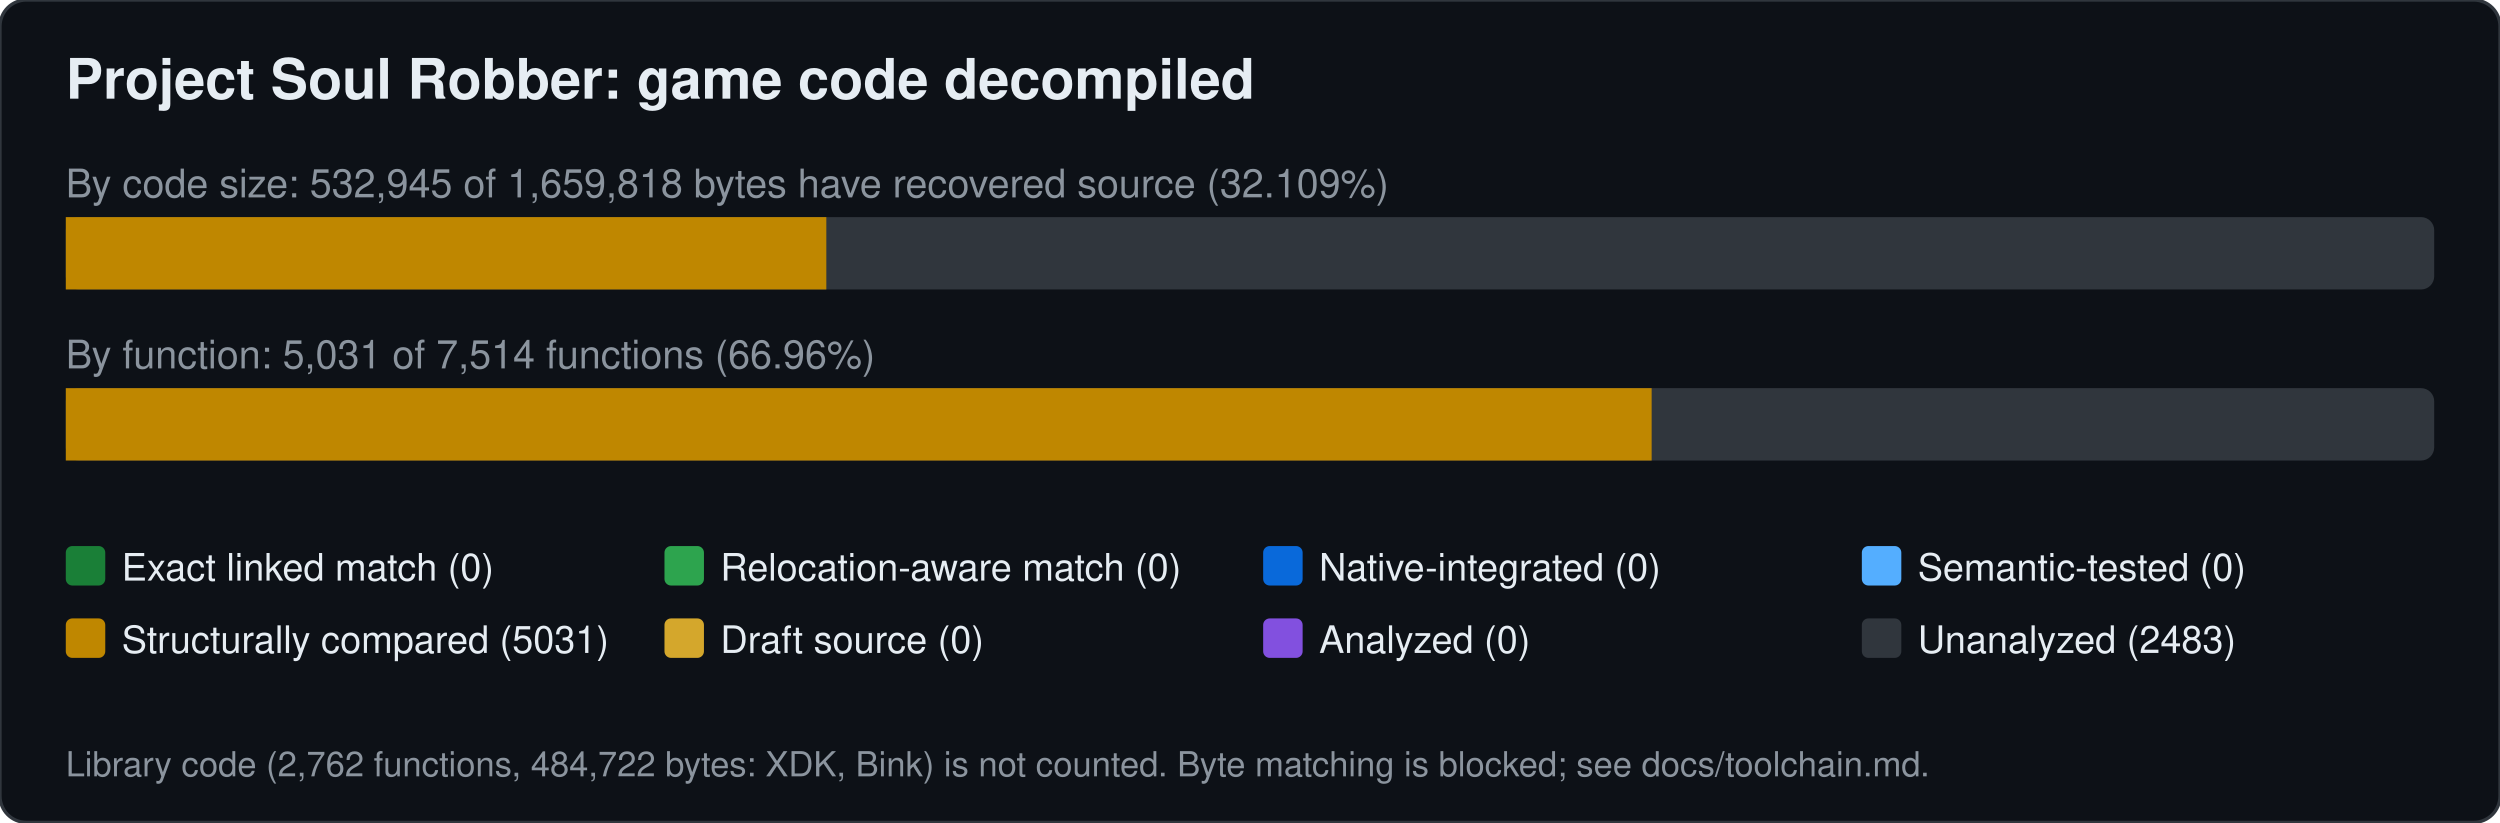
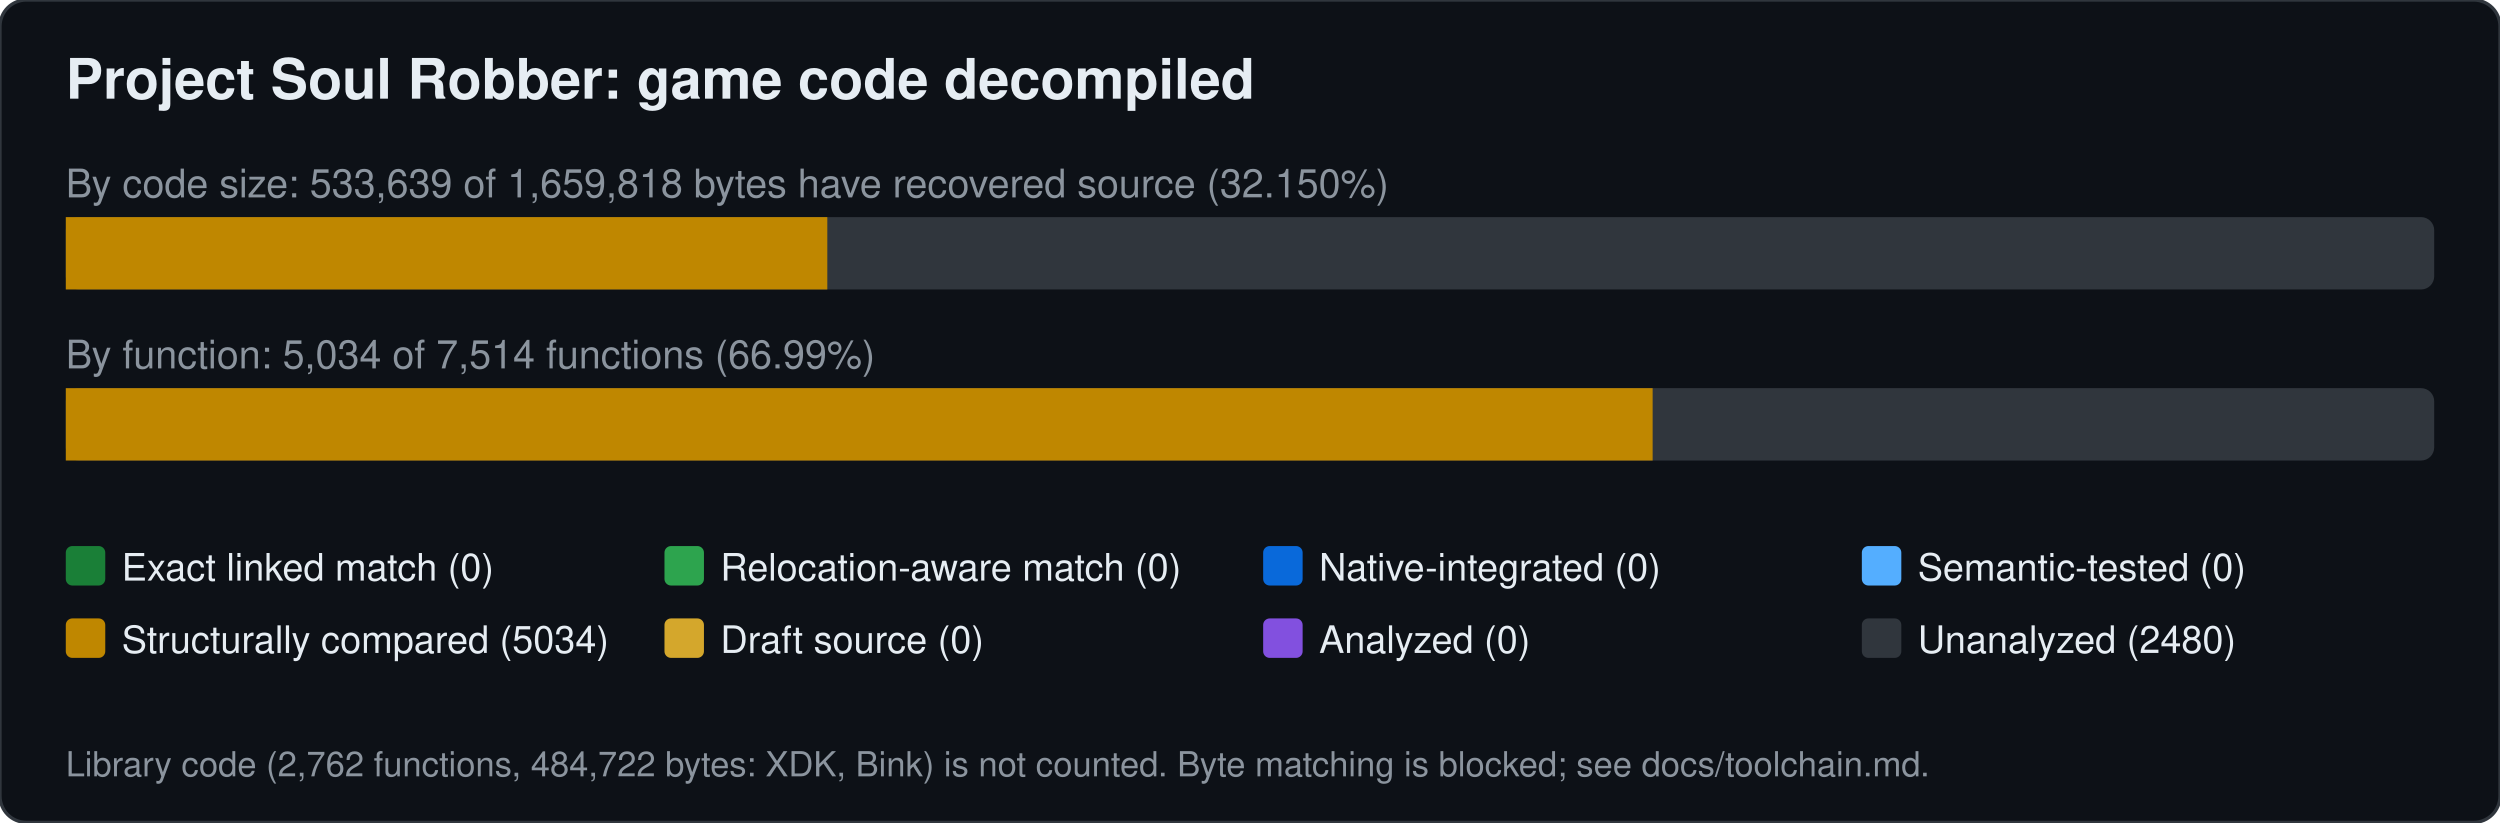
<svg xmlns="http://www.w3.org/2000/svg" width="760" height="250" viewBox="0 0 760 250" font-family="Segoe UI,Helvetica,Arial,sans-serif">
  <rect width="760" height="250" rx="8" fill="#0d1117" stroke="#30363d" />
  <text x="20" y="30" font-size="17" font-weight="600" fill="#e6edf3">Project Soul Robber: game code decompiled</text>
-   <text x="20" y="60" font-size="12" fill="#8b949e">By code size: 532,945 of 1,659,818 bytes have recovered source (32.109%)</text>
+   <text x="20" y="60" font-size="12" fill="#8b949e">By code size: 533,639 of 1,659,818 bytes have recovered source (32.150%)</text>
  <rect x="20" y="66" width="720" height="22" rx="4" fill="#30363d" />
-   <rect x="20.0" y="66" width="231.2" height="22" fill="#bf8700" />
-   <text x="20" y="112" font-size="12" fill="#8b949e">By function: 5,031 of 7,514 functions (66.96%)</text>
+   <rect x="20.0" y="66" width="231.5" height="22" fill="#bf8700" />
+   <text x="20" y="112" font-size="12" fill="#8b949e">By function: 5,034 of 7,514 functions (66.99%)</text>
  <rect x="20" y="118" width="720" height="22" rx="4" fill="#30363d" />
-   <rect x="20.0" y="118" width="482.1" height="22" fill="#bf8700" />
+   <rect x="20.0" y="118" width="482.4" height="22" fill="#bf8700" />
  <rect x="20" y="166" width="12" height="12" rx="2" fill="#1a7f37" />
  <text x="37" y="176.5" font-size="11.5" fill="#e6edf3">Exact linked match (0)</text>
  <rect x="202" y="166" width="12" height="12" rx="2" fill="#2da44e" />
  <text x="219" y="176.5" font-size="11.5" fill="#e6edf3">Relocation-aware match (0)</text>
  <rect x="384" y="166" width="12" height="12" rx="2" fill="#0969da" />
  <text x="401" y="176.5" font-size="11.5" fill="#e6edf3">Native-integrated (0)</text>
  <rect x="566" y="166" width="12" height="12" rx="2" fill="#54aeff" />
  <text x="583" y="176.5" font-size="11.5" fill="#e6edf3">Semantic-tested (0)</text>
  <rect x="20" y="188" width="12" height="12" rx="2" fill="#bf8700" />
-   <text x="37" y="198.5" font-size="11.5" fill="#e6edf3">Structurally compared (5031)</text>
+   <text x="37" y="198.5" font-size="11.5" fill="#e6edf3">Structurally compared (5034)</text>
  <rect x="202" y="188" width="12" height="12" rx="2" fill="#d4a72c" />
  <text x="219" y="198.5" font-size="11.5" fill="#e6edf3">Draft source (0)</text>
  <rect x="384" y="188" width="12" height="12" rx="2" fill="#8250df" />
  <text x="401" y="198.5" font-size="11.5" fill="#e6edf3">Analyzed (0)</text>
  <rect x="566" y="188" width="12" height="12" rx="2" fill="#30363d" />
-   <text x="583" y="198.5" font-size="11.5" fill="#e6edf3">Unanalyzed (2483)</text>
+   <text x="583" y="198.5" font-size="11.5" fill="#e6edf3">Unanalyzed (2480)</text>
  <text x="20" y="236" font-size="10.5" fill="#8b949e">Library code (2,762 functions, 484,722 bytes: XDK, Bink) is not counted. Byte matching is blocked; see docs/toolchain.md.</text>
</svg>
